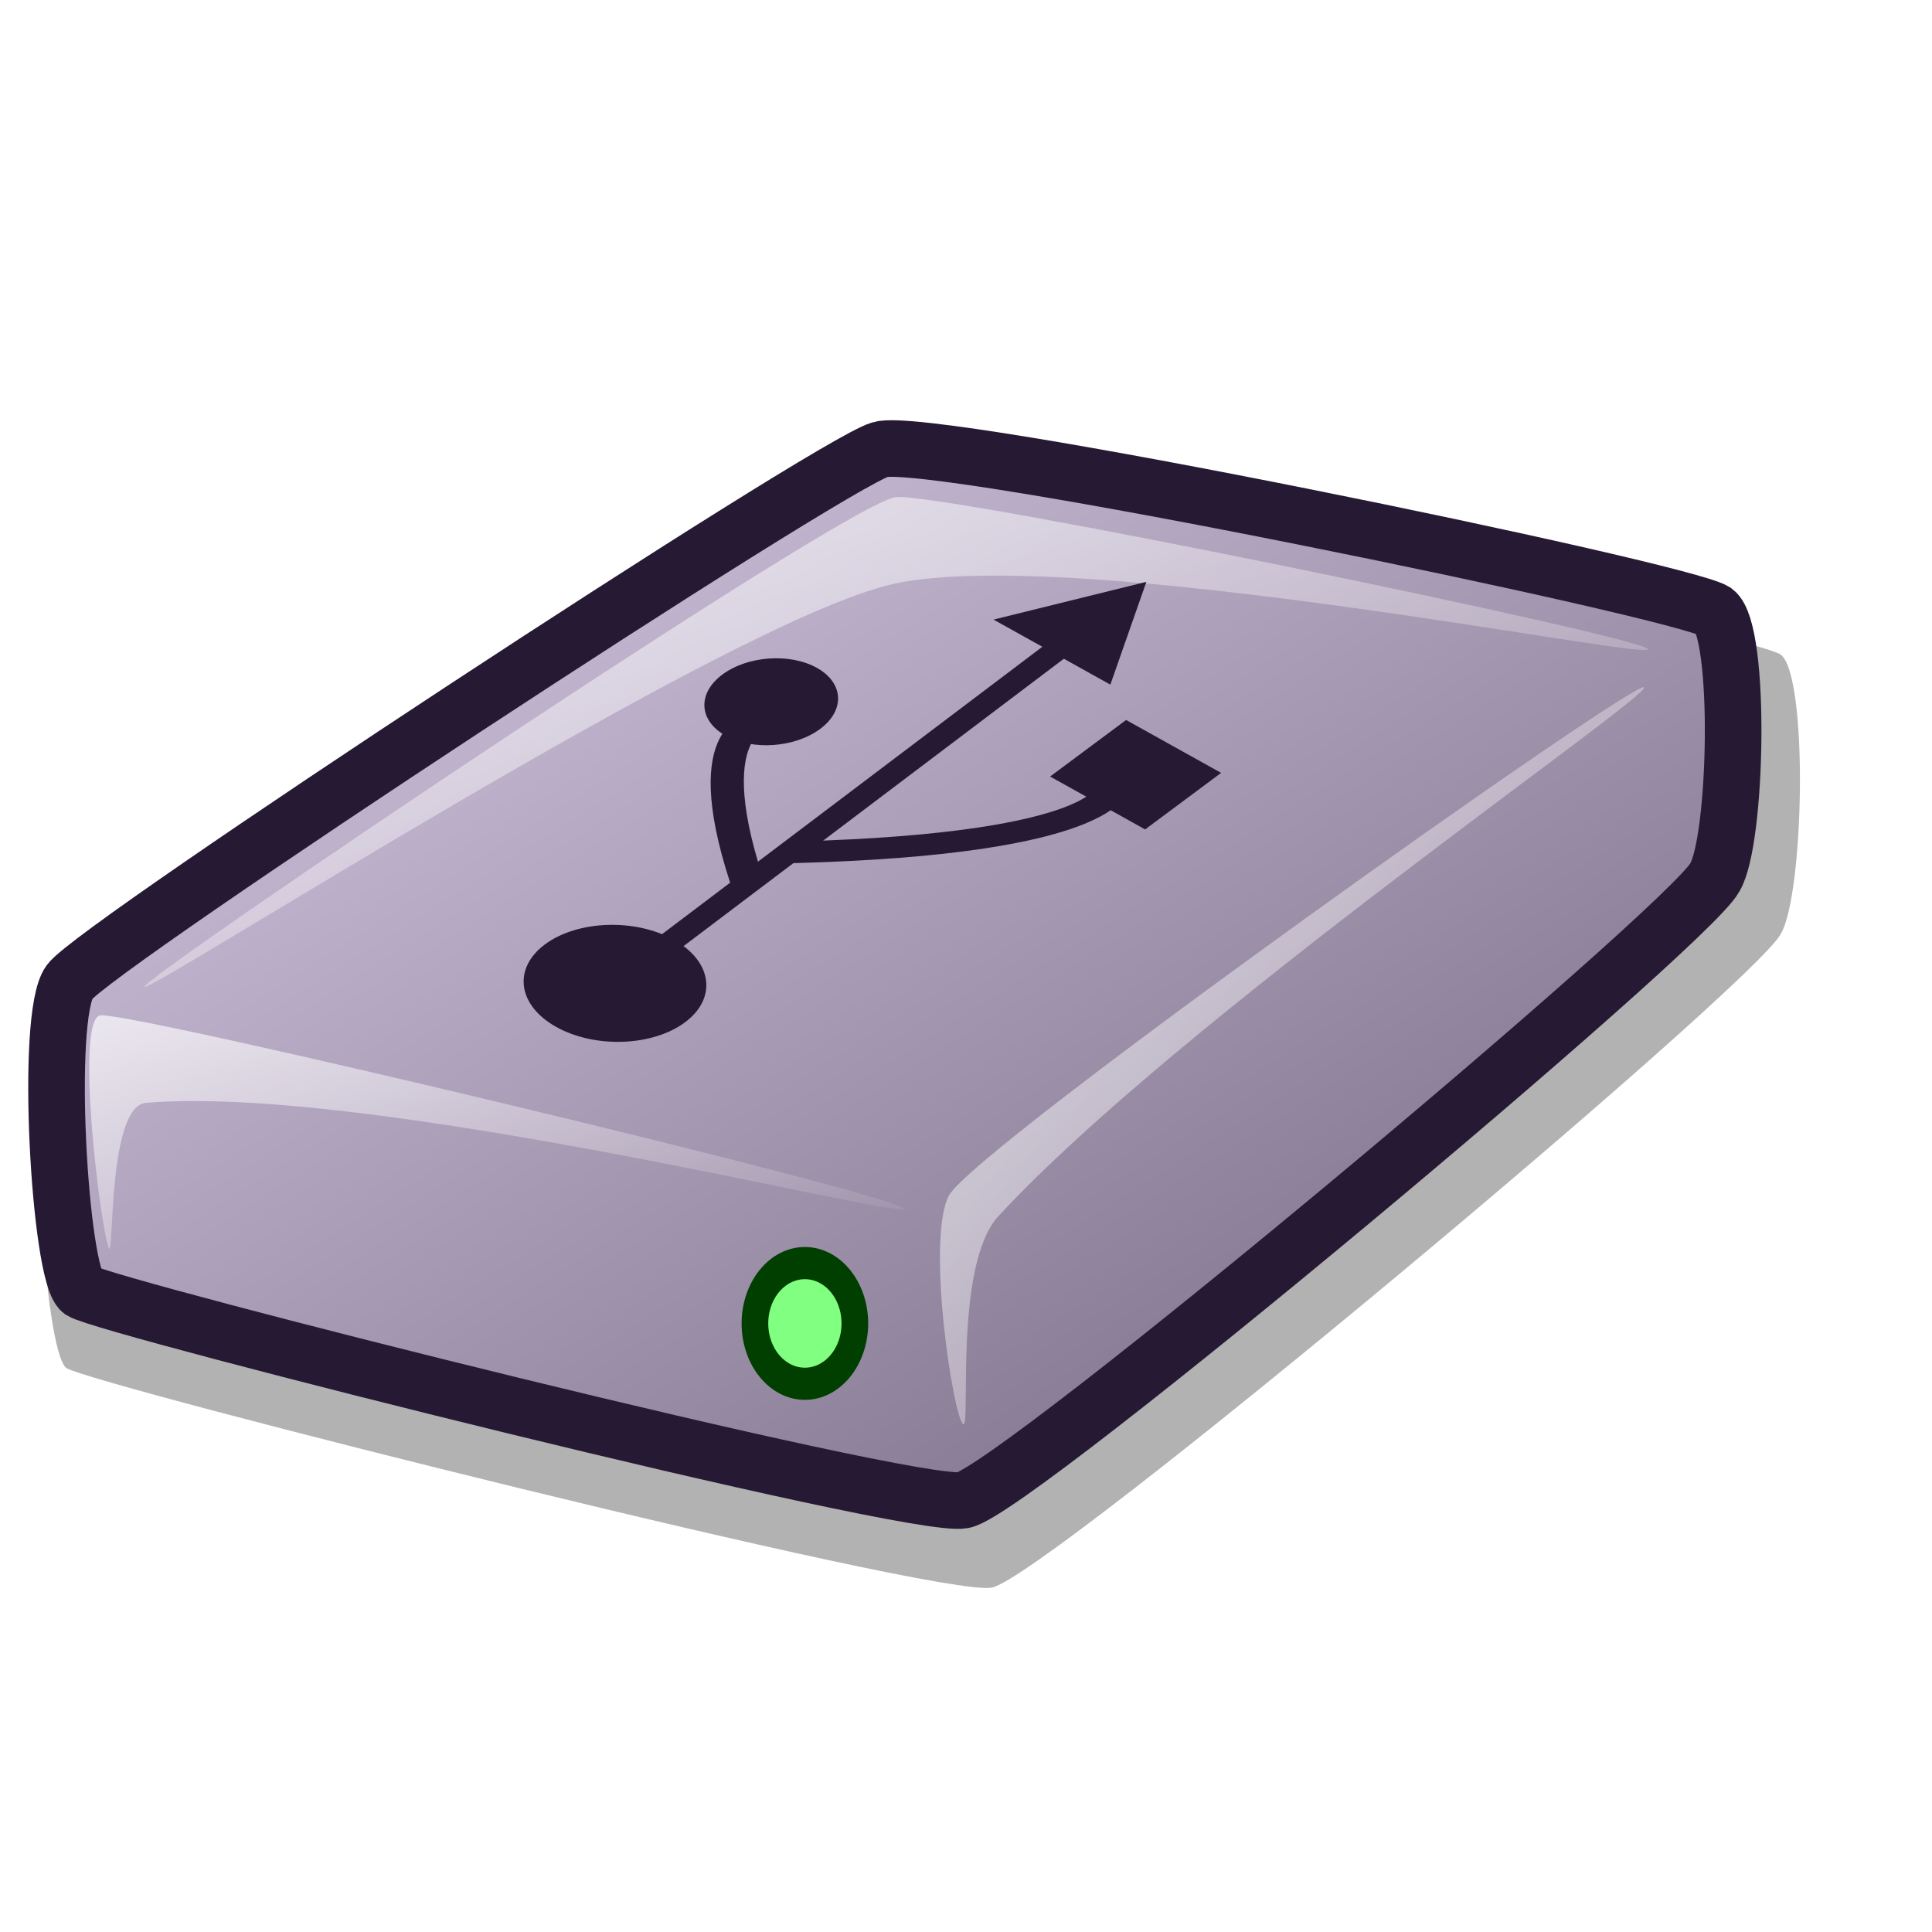
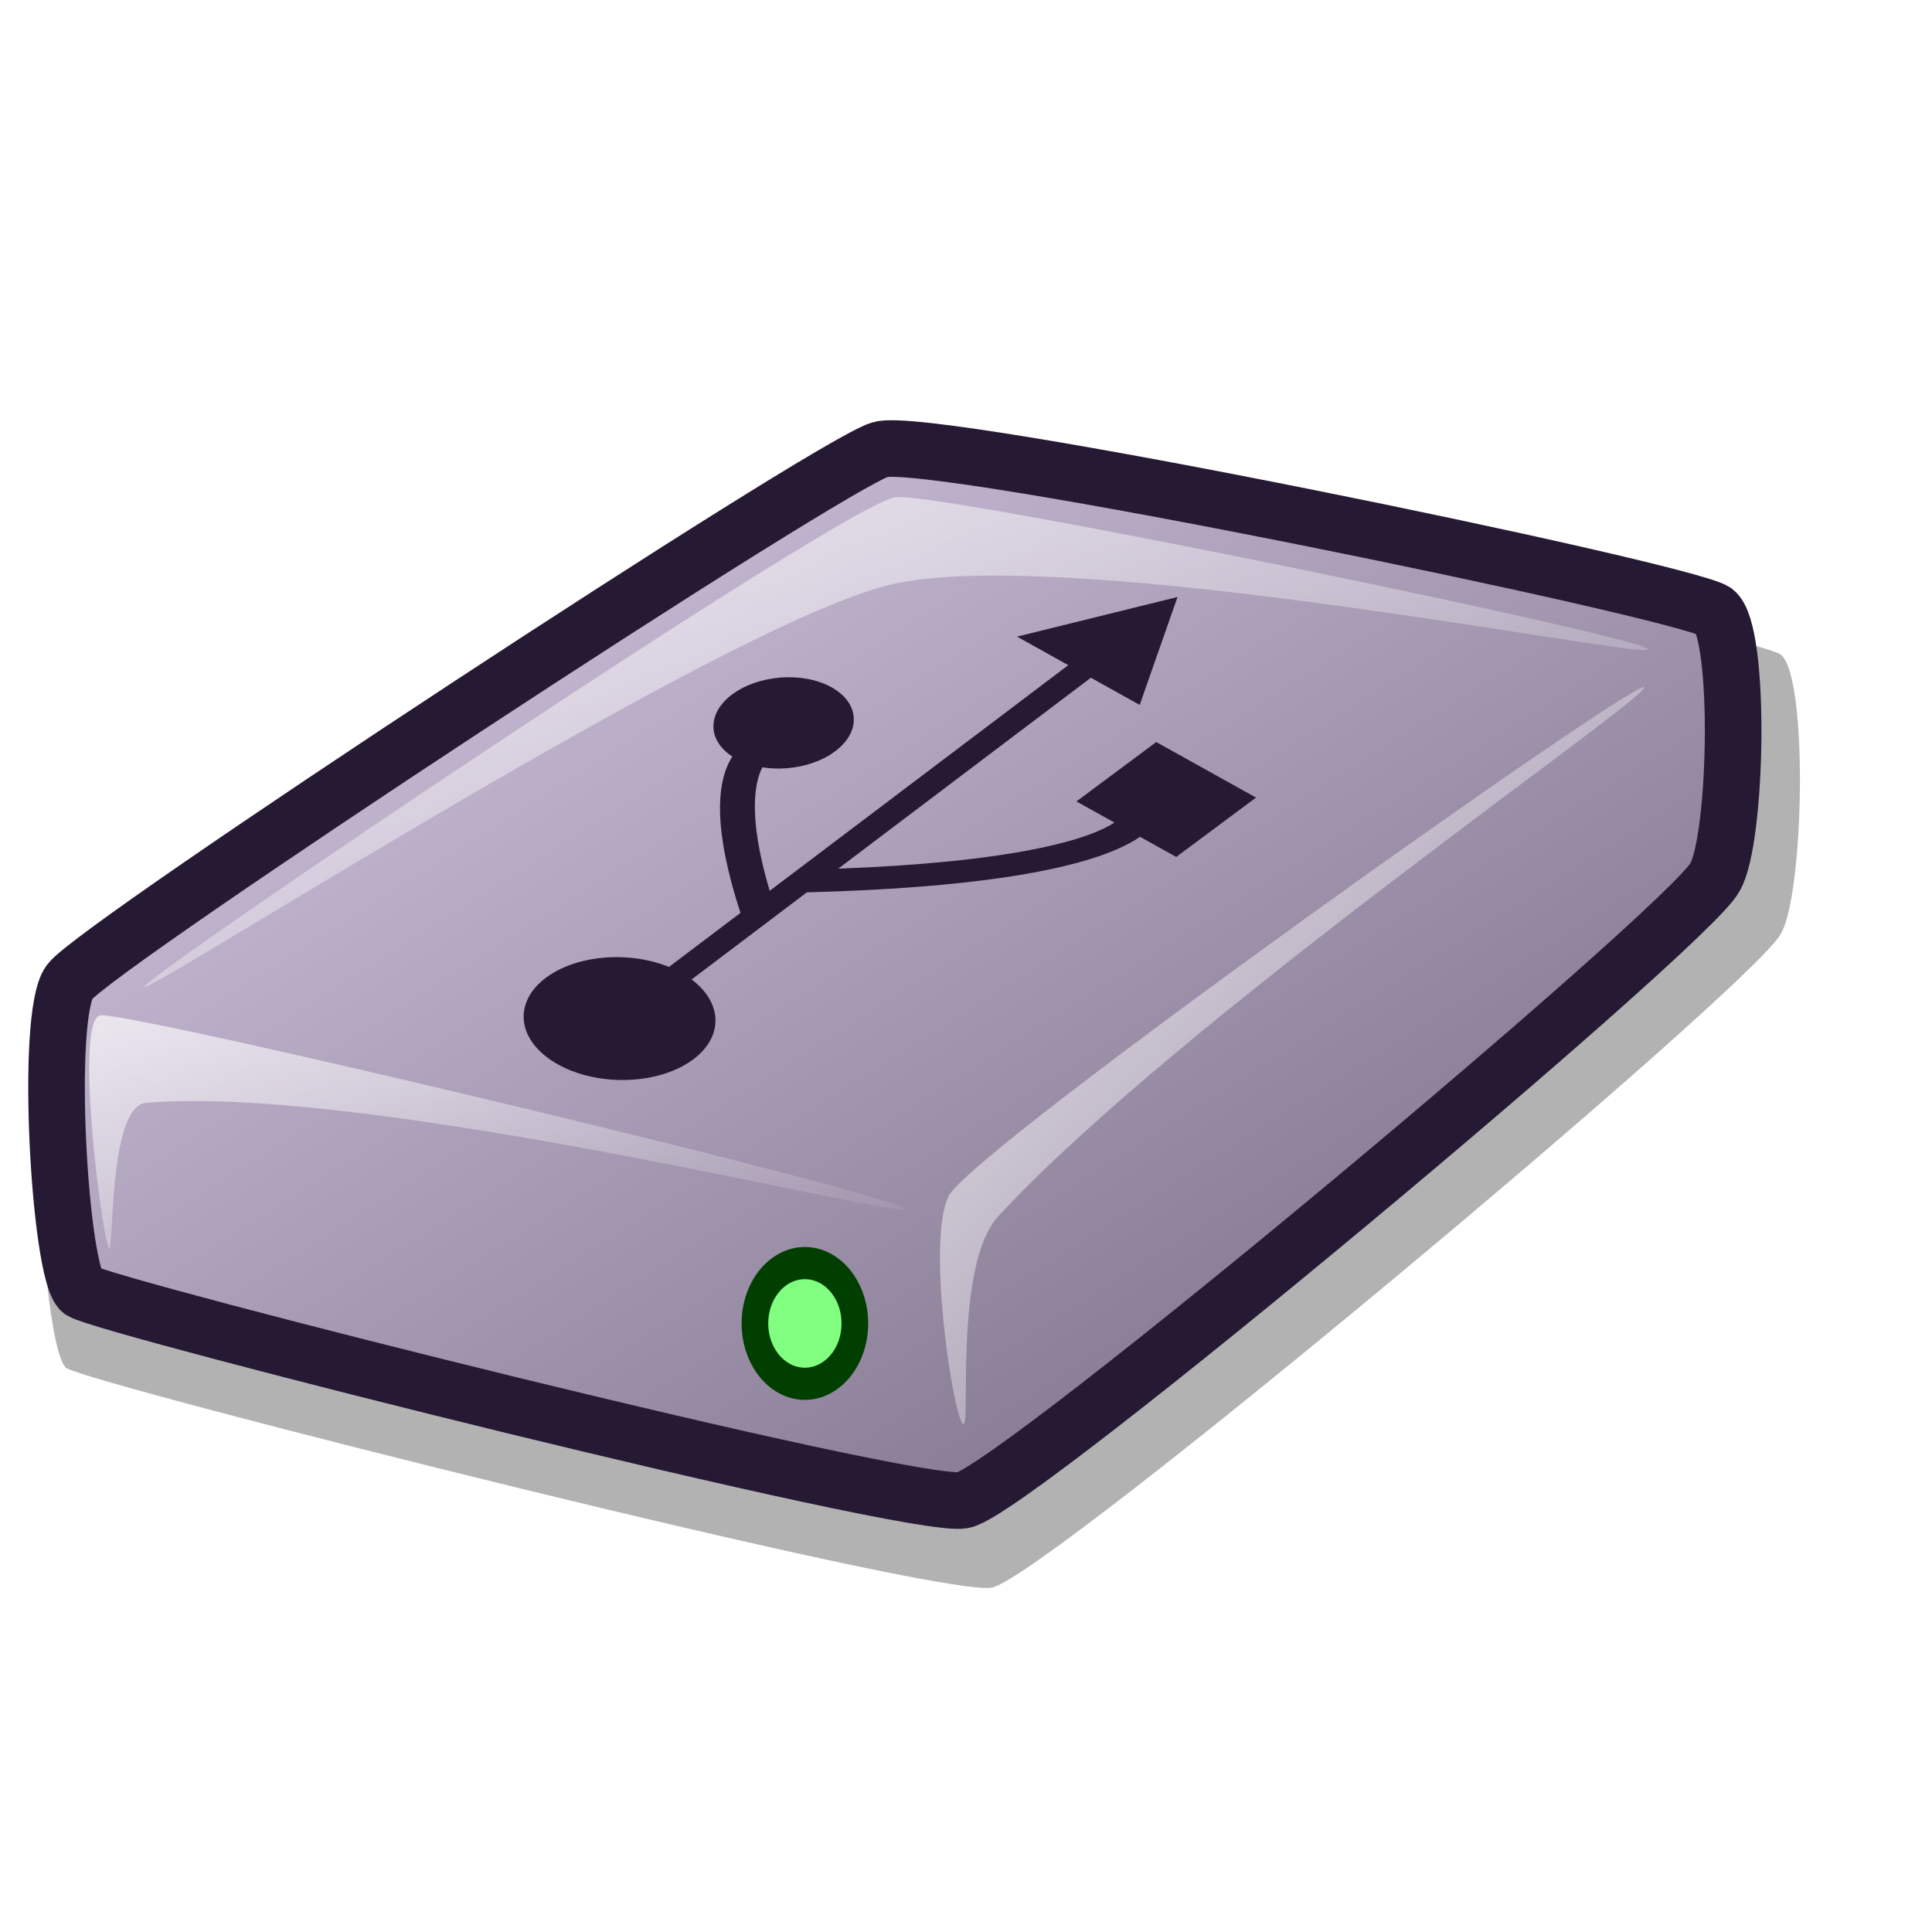
<svg xmlns="http://www.w3.org/2000/svg" xmlns:xlink="http://www.w3.org/1999/xlink" version="1.0" x="0" y="0" width="48pt" height="48pt" id="svg1">
  <defs id="defs3">
    <linearGradient id="linearGradient570">
      <stop style="stop-color:#ffffff;stop-opacity:1;" offset="0" id="stop571" />
      <stop style="stop-color:#ffffff;stop-opacity:0;" offset="1" id="stop572" />
    </linearGradient>
    <linearGradient id="linearGradient563">
      <stop style="stop-color:#d9cce6;stop-opacity:1;" offset="0" id="stop564" />
      <stop style="stop-color:#73667f;stop-opacity:1;" offset="1" id="stop565" />
    </linearGradient>
    <linearGradient x1="0.01" y1="0.016" x2="0.985" y2="0.977" id="linearGradient566" xlink:href="#linearGradient563" />
    <linearGradient x1="0.007" y1="-0.03" x2="0.985" y2="1.045" id="linearGradient569" xlink:href="#linearGradient570" />
    <linearGradient x1="0.007" y1="0.013" x2="0.978" y2="0.974" id="linearGradient573" xlink:href="#linearGradient570" />
    <linearGradient x1="0.007" y1="0.047" x2="1.02" y2="0.984" id="linearGradient575" xlink:href="#linearGradient570" />
    <linearGradient id="linearGradient578" xlink:href="#linearGradient570" />
  </defs>
  <path d="M 2.198 45.319 C 3.163 45.904 31.078 52.934 32.851 52.592 C 34.646 52.271 58.075 32.66 58.989 30.94 C 59.765 29.645 59.907 22.383 58.989 21.684 C 57.785 20.933 31.68 15.543 29.977 16.064 C 28.221 16.561 2.692 33.323 1.787 34.576 C 0.919 35.758 1.445 44.734 2.198 45.319 z " style="font-size:12;opacity:0.303;fill-rule:evenodd;stroke-width:12.5;" id="path776" />
  <path d="M 2.693 42.768 C 3.613 43.325 30.211 50.023 31.901 49.697 C 33.611 49.391 55.935 30.706 56.806 29.066 C 57.546 27.832 57.681 20.913 56.806 20.247 C 55.659 19.531 30.785 14.395 29.163 14.892 C 27.489 15.365 3.165 31.337 2.302 32.531 C 1.475 33.657 1.976 42.21 2.693 42.768 z " style="font-size:12;fill:url(#linearGradient566);fill-rule:evenodd;stroke:#261933;stroke-width:1.875;stroke-dasharray:none;" id="path679" />
  <path d="M 3.606 41.35 C 3.346 40.817 2.446 33.658 3.345 33.633 C 4.722 33.591 29.721 39.577 29.945 40.036 C 30.156 40.469 12.342 35.905 4.834 36.533 C 3.562 36.64 3.781 41.709 3.606 41.35 z " style="font-size:12;opacity:0.7;fill:url(#linearGradient569);fill-rule:evenodd;stroke:none;stroke-width:0.107pt;" id="path680" />
-   <path d="M 4.78 32.688 C 4.824 32.314 28.086 16.612 29.684 16.467 C 31.339 16.329 54.633 21.139 54.59 21.507 C 54.546 21.874 35.645 18.033 29.608 19.34 C 24.112 20.559 4.737 33.049 4.78 32.688 z " style="font-size:12;opacity:0.7;fill:url(#linearGradient573);fill-rule:evenodd;stroke:none;stroke-width:0.107pt;" id="path682" />
  <path d="M 31.901 47.177 C 31.57 46.892 30.675 41.062 31.434 39.602 C 32.318 37.993 54.15 22.5 54.459 22.767 C 54.758 23.025 39.093 33.773 33.075 40.286 C 31.574 41.91 32.179 47.417 31.901 47.177 z " style="font-size:12;opacity:0.7;fill:url(#linearGradient575);fill-rule:evenodd;stroke:none;stroke-width:0.107pt;" id="path683" />
  <ellipse cx="410.205" cy="422.409" rx="11.72" ry="11.72" transform="matrix(0.14121,0,0,0.170551,-31.26207,-28.20177)" style="font-size:12;fill:#80ff80;fill-rule:evenodd;stroke:#003f00;stroke-width:6.25;stroke-linecap:round;stroke-linejoin:round;" id="path722" />
-   <g id="g1686" transform="matrix(1.10878,0.617173,-1.034875,0.769785,18.07305,-19.64313)">
+   <g id="g1686" transform="matrix(1.164252,0.64805,-1.08665,0.808297,18.1094,-21.08838)">
    <path style="fill:#261933;fill-opacity:1;fill-rule:evenodd;stroke:none;stroke-width:1pt;stroke-linecap:butt;stroke-linejoin:miter;stroke-opacity:0.678;" id="path935" d="M 53.455 49.273 A 4.38 3.933 0 1 0 44.695,49.273 A 4.38 3.933 0 1 0 53.455 49.273 z" transform="matrix(0.477516,0,0,0.477516,13.96566,14.32033)" />
    <path style="fill:none;fill-opacity:0.75;fill-rule:evenodd;stroke:#261933;stroke-width:1.101;stroke-linecap:round;stroke-linejoin:round;stroke-miterlimit:4;stroke-opacity:1;" d="M 46.84,48.011 L 46.661,26.758" id="path1559" transform="matrix(0.58363,0,0,0.58363,10.05762,7.943972)" />
    <path style="fill:#261933;fill-opacity:1;fill-rule:evenodd;stroke:#261933;stroke-width:1pt;stroke-linecap:butt;stroke-linejoin:miter;stroke-opacity:1;" id="path1560" d="M 24.135,-2.751 L 28.935,5.562 L 19.336,5.562 L 24.135,-2.751 z " transform="matrix(0.293132,0,0,0.293132,30.18197,21.88353)" />
    <path style="fill:none;fill-opacity:0.75;fill-rule:evenodd;stroke:#261933;stroke-width:0.727;stroke-linecap:round;stroke-linejoin:miter;stroke-miterlimit:4;stroke-opacity:1;" d="M 37.498,32.128 C 42.636,27.641 41.402,26.208 41.402,26.208" id="path1562" />
    <rect style="fill:#261933;fill-opacity:1;fill-rule:evenodd;stroke:none;stroke-width:0.648pt;stroke-linecap:butt;stroke-linejoin:miter;stroke-opacity:1;" id="rect1563" width="2.839" height="2.433" x="19.107" y="29.633" transform="translate(20.97686,-5.269038)" />
    <path style="fill:none;fill-opacity:0.75;fill-rule:evenodd;stroke:#261933;stroke-width:0.725;stroke-linecap:round;stroke-linejoin:miter;stroke-miterlimit:4;stroke-opacity:1;" d="M 16.266,38.751 C 11.83,35.618 12.896,34.618 12.896,34.618" id="path1564" transform="translate(20.97686,-5.269038)" />
    <path style="fill:#261933;fill-opacity:1;fill-rule:evenodd;stroke:none;stroke-width:1pt;stroke-linecap:butt;stroke-linejoin:miter;stroke-opacity:1;" id="path1565" d="M 24.493 9.852 A 3.844 3.844 0 1 0 16.805,9.852 A 3.844 3.844 0 1 0 24.493 9.852 z" transform="matrix(0.379815,0,0,0.379815,25.7579,25.03525)" />
  </g>
+   <path d="M 4.78 32.688 C 4.824 32.314 28.086 16.612 29.684 16.467 C 31.339 16.329 54.633 21.139 54.59 21.507 C 54.546 21.874 35.645 18.033 29.608 19.34 C 24.112 20.559 4.737 33.049 4.78 32.688 z " style="font-size:12;opacity:0.7;fill:url(#linearGradient573);fill-rule:evenodd;stroke:none;stroke-width:0.107pt;" id="path682" />
</svg>
